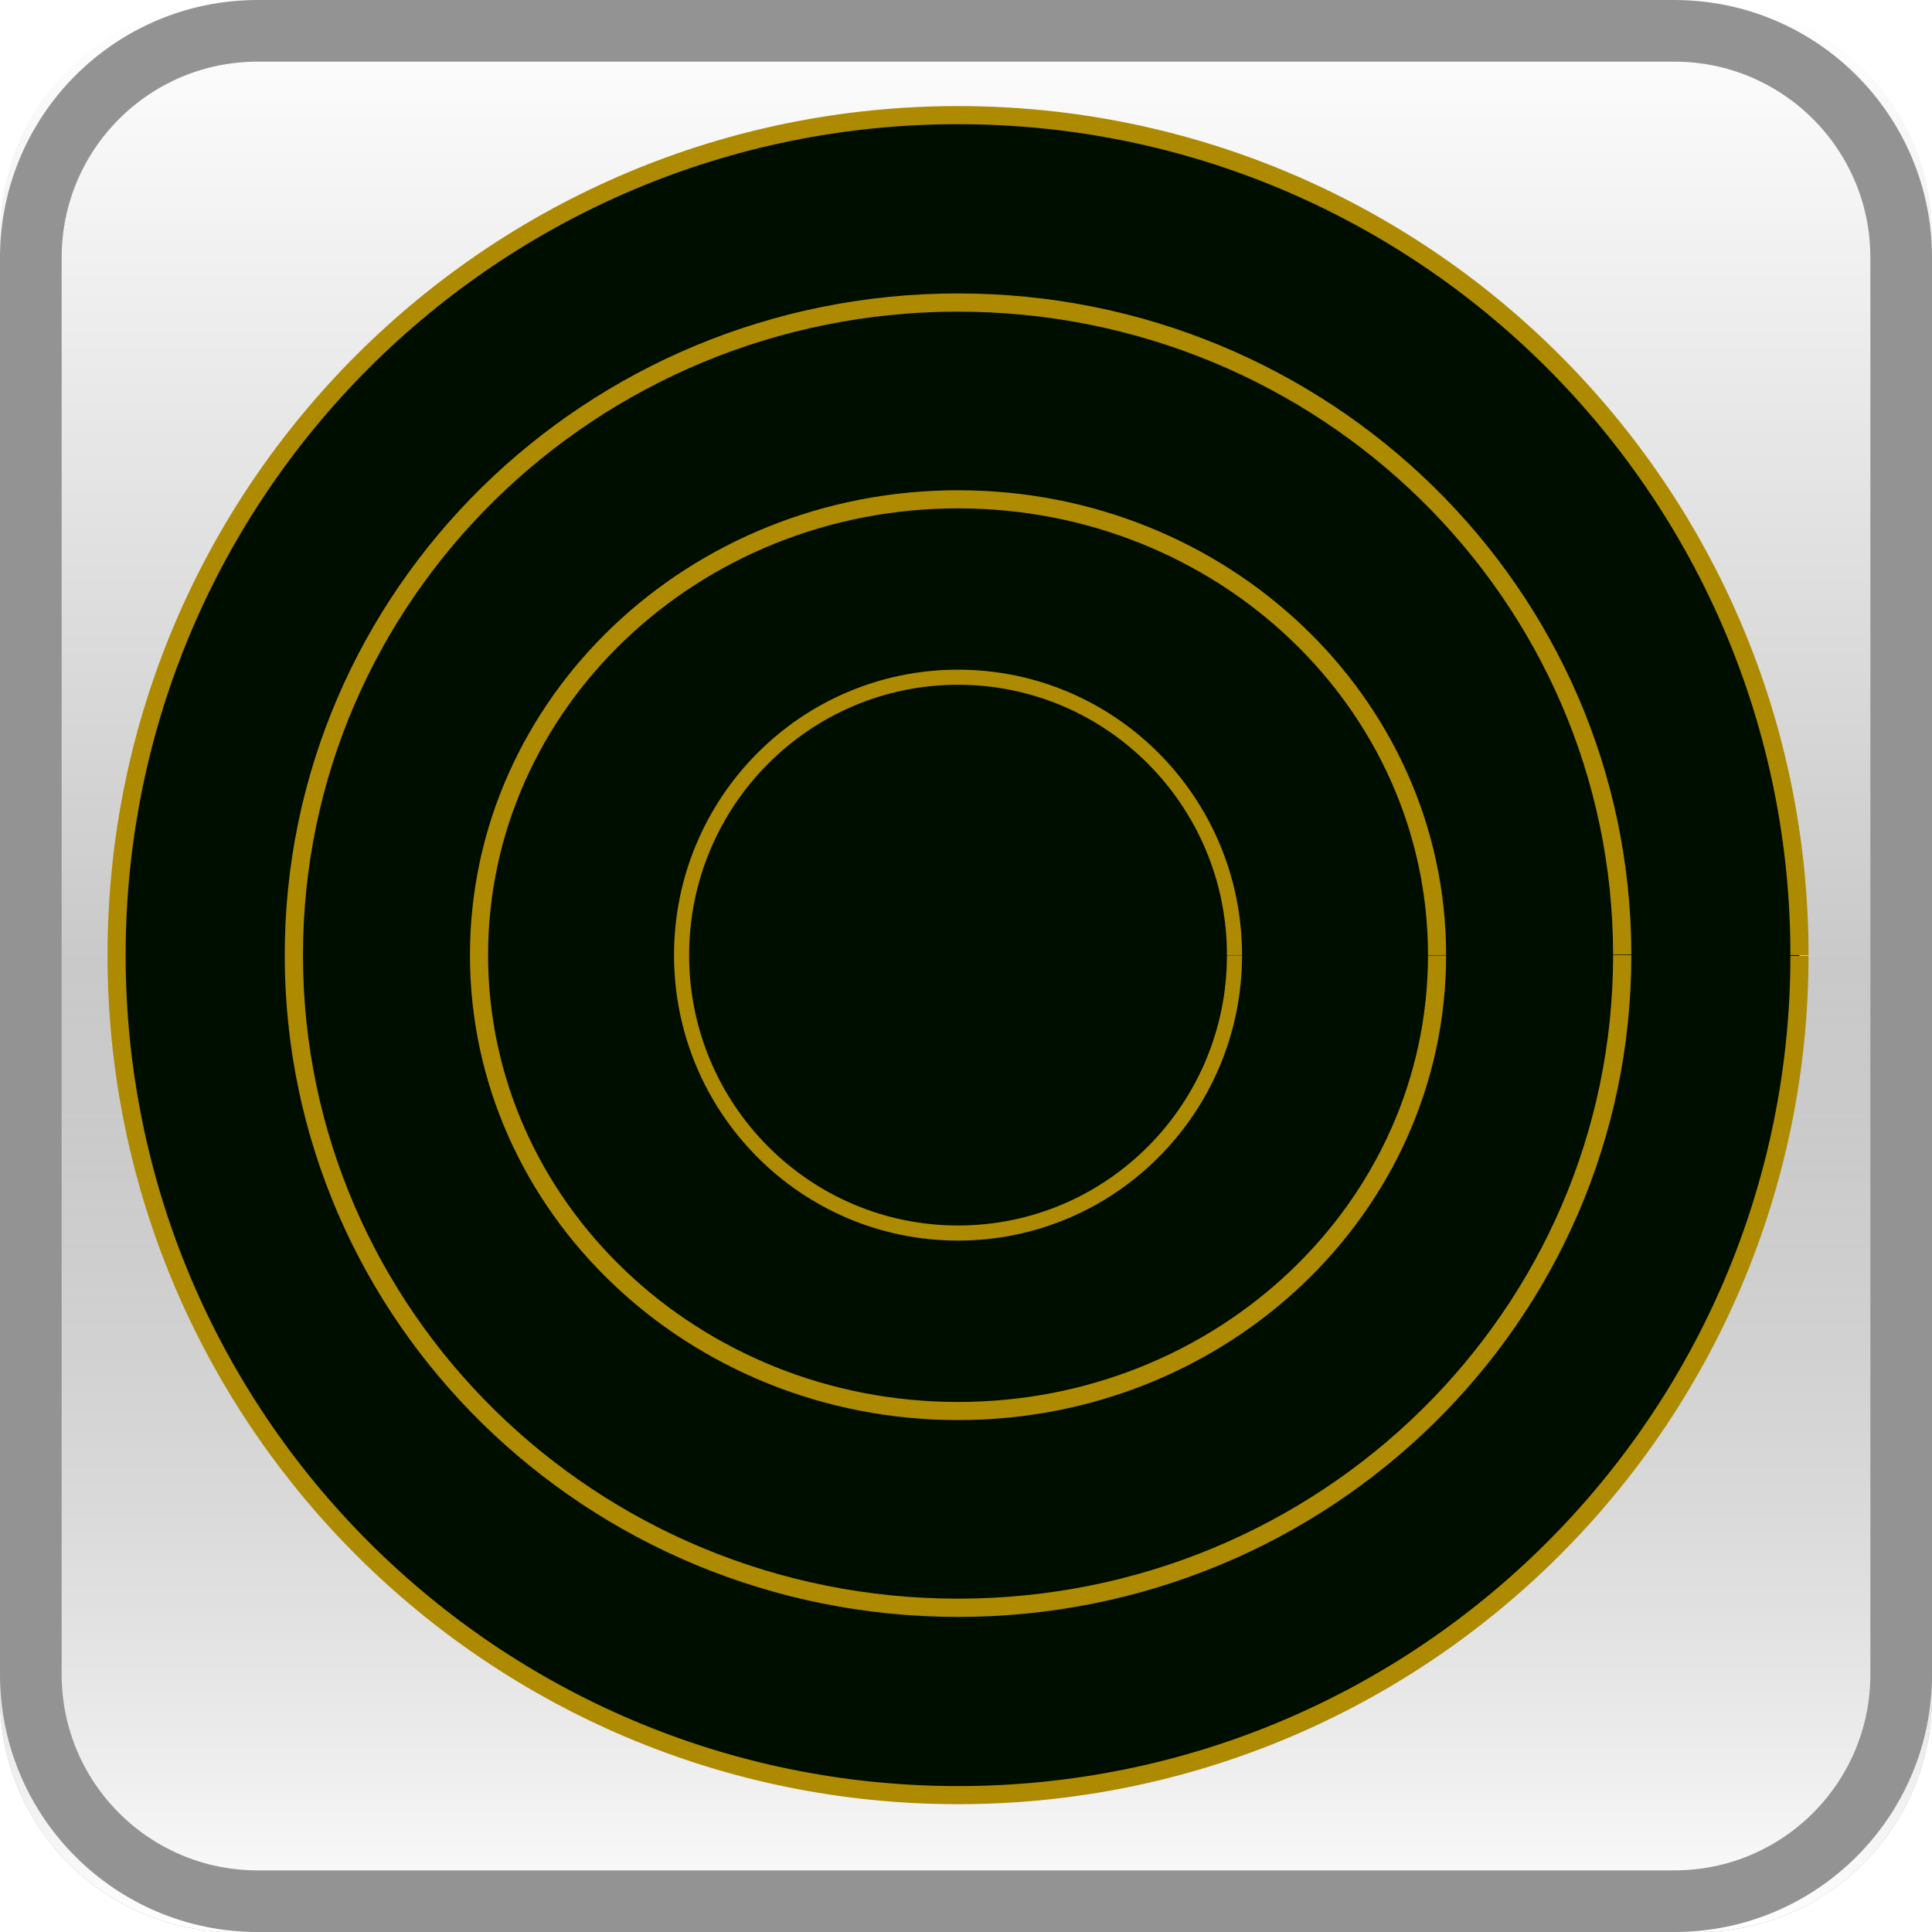
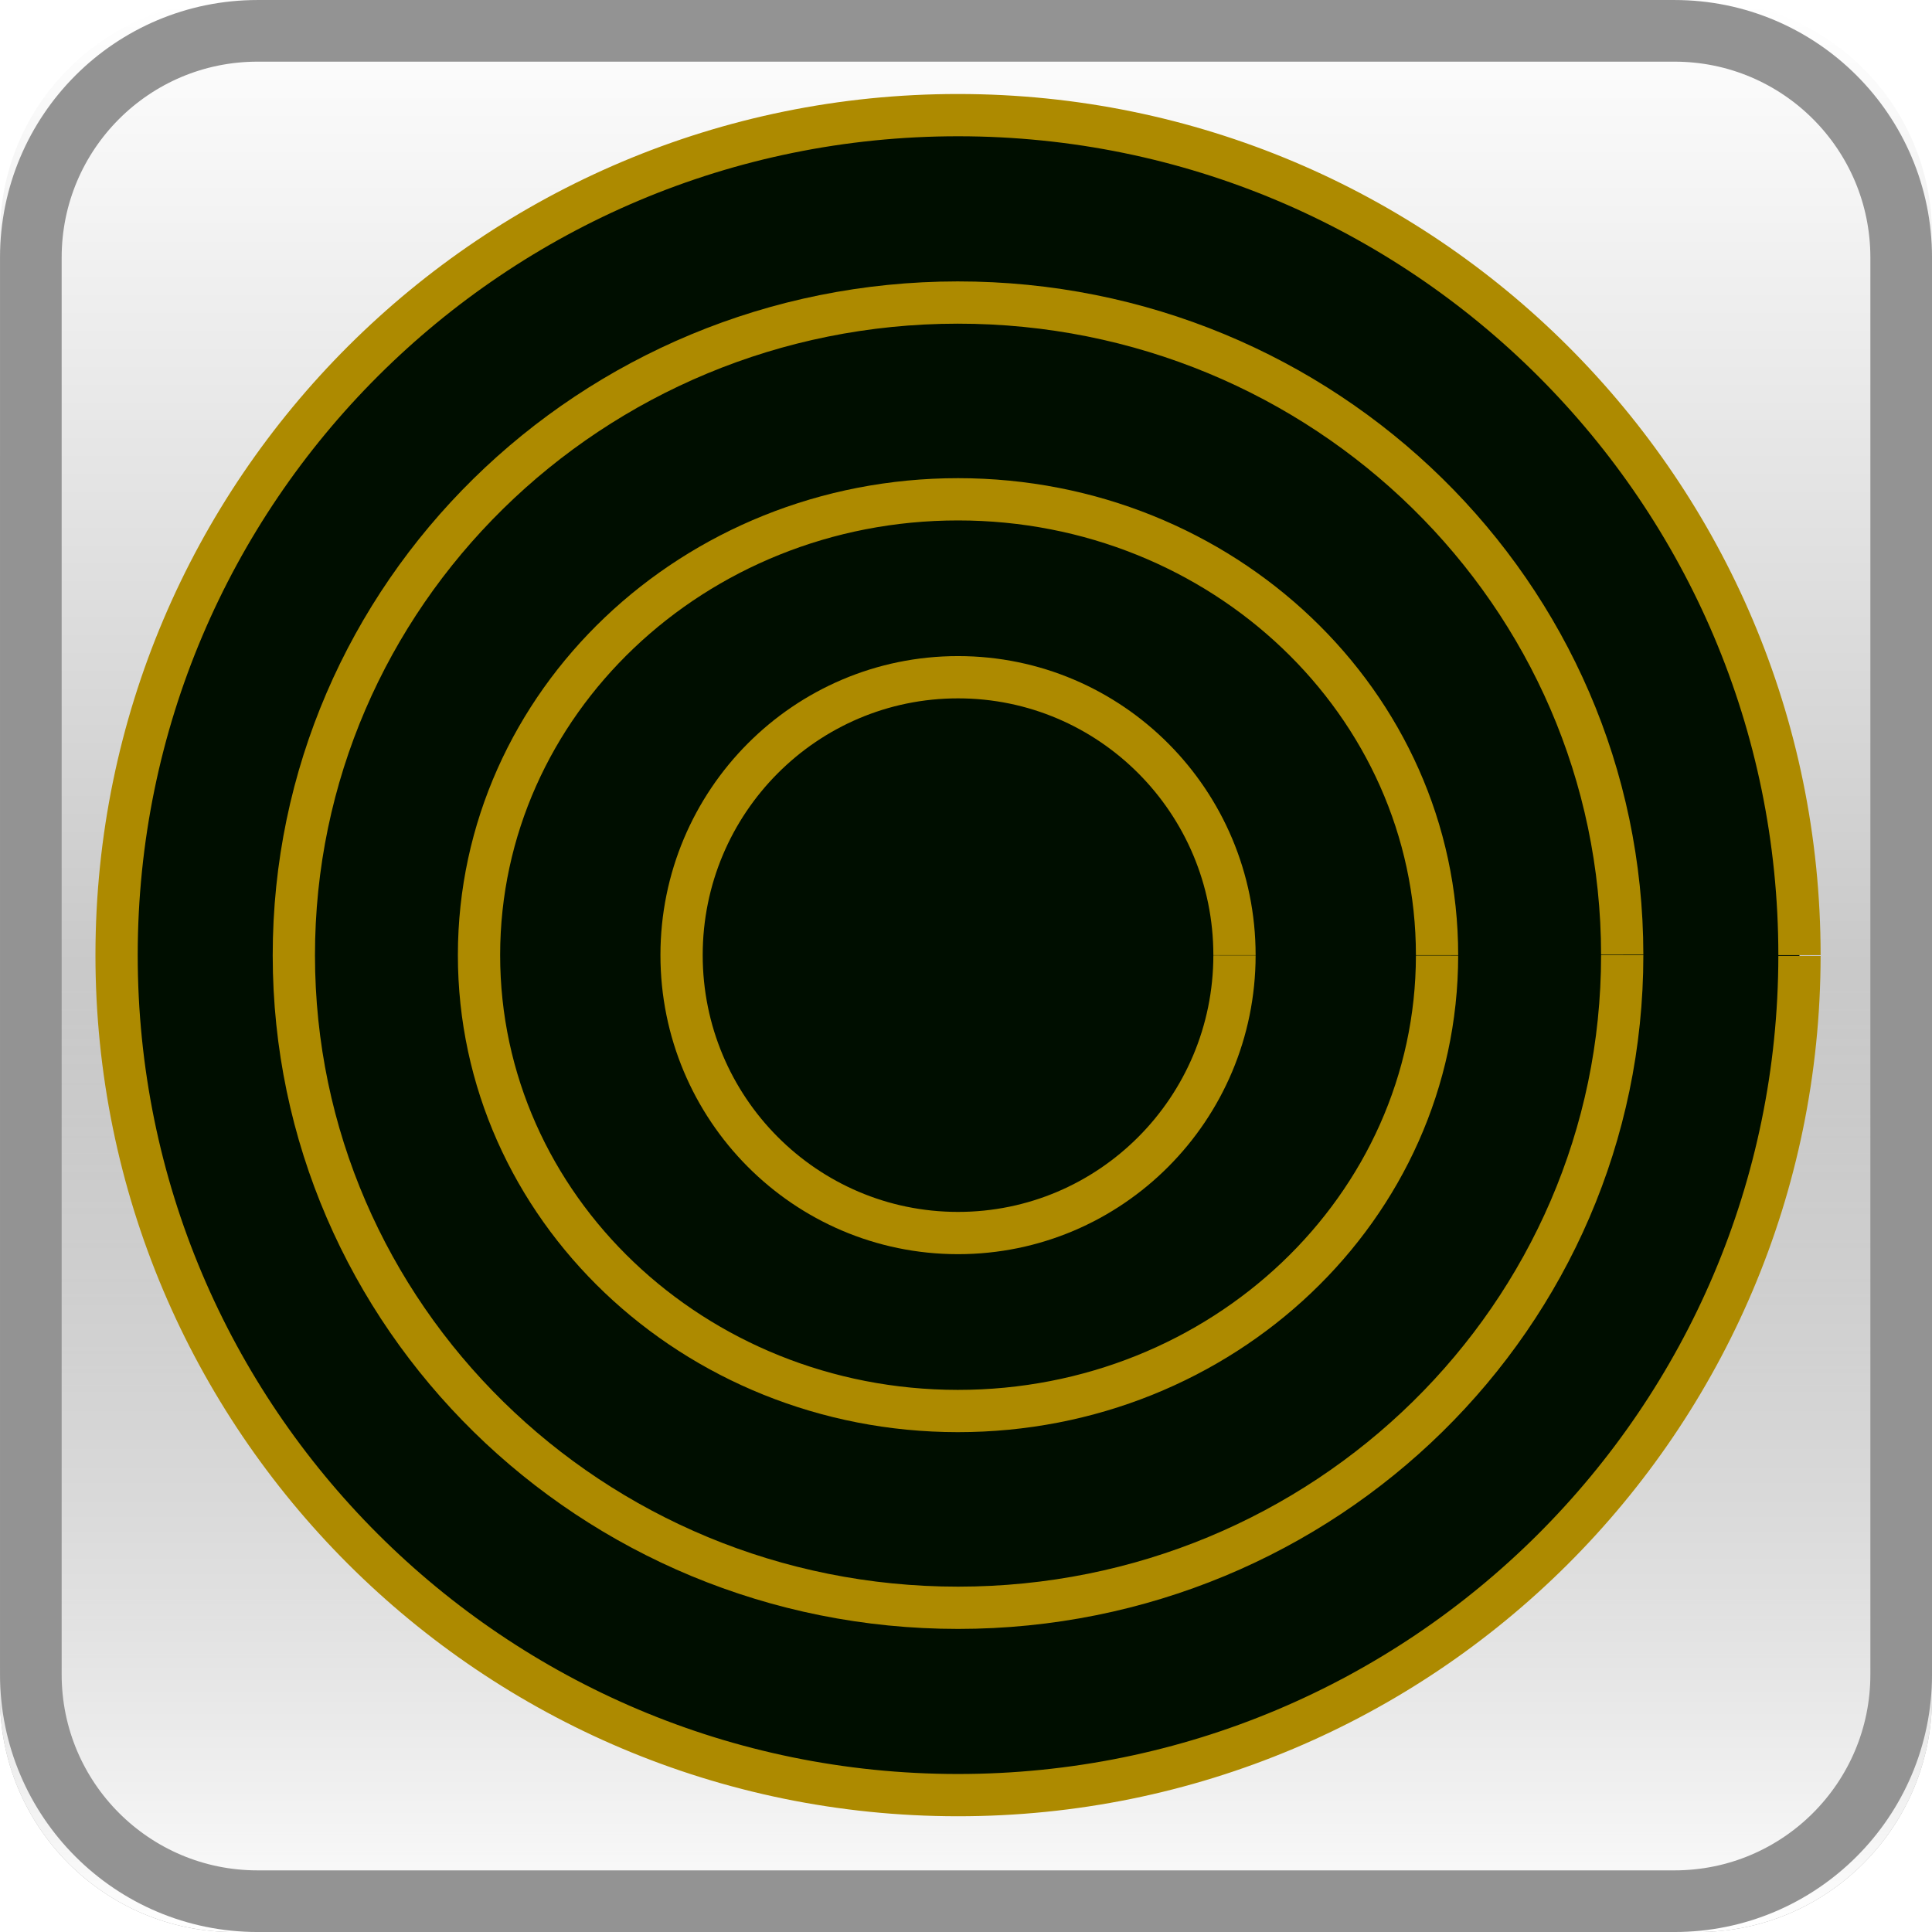
<svg xmlns="http://www.w3.org/2000/svg" xmlns:xlink="http://www.w3.org/1999/xlink" version="1.0" id="svg2" height="32" width="32">
  <defs id="defs4">
    <linearGradient id="linearGradient4659">
      <stop id="stop4661" stop-color="#fff" offset="0" />
      <stop id="stop4663" stop-color="#939393" offset="1" style="stop-color:#00ab00;stop-opacity:1" />
    </linearGradient>
    <linearGradient id="f">
      <stop offset="0" stop-color="#fff" id="stop4653" />
      <stop offset="1" stop-color="#939393" id="stop4655" />
    </linearGradient>
    <linearGradient id="linearGradient4090">
      <stop id="stop4092" offset="0" style="stop-color:#8fa5ff;stop-opacity:1;" />
      <stop style="stop-color:#0029ff;stop-opacity:1;" offset="0.51" id="stop4094" />
      <stop id="stop4096" offset="1" style="stop-color:#001880;stop-opacity:1;" />
    </linearGradient>
    <linearGradient id="linearGradient3459">
      <stop id="stop3461" offset="0" style="stop-color:#ffffff;stop-opacity:1;" />
      <stop id="stop3463" offset="1" style="stop-color:#ffffff;stop-opacity:0;" />
    </linearGradient>
    <linearGradient y2="61.403" x2="106.286" y1="61.403" x1="-2.357" gradientTransform="matrix(0.2325041,0,0,0.2325041,2.392082,2.973699)" gradientUnits="userSpaceOnUse" id="linearGradient3335" xlink:href="#linearGradient4090" />
    <linearGradient id="linearGradient6666-09">
      <stop style="stop-color:#8fa5ff;stop-opacity:1;" offset="0" id="stop6668-1" />
      <stop id="stop3183-7" offset="0.5" style="stop-color:#0029ff;stop-opacity:1;" />
      <stop style="stop-color:#001880;stop-opacity:1;" offset="1" id="stop6670-7" />
    </linearGradient>
    <linearGradient id="linearGradient6666-09-1">
      <stop style="stop-color:#8fa5ff;stop-opacity:1;" offset="0" id="stop6668-1-8" />
      <stop id="stop3183-7-0" offset="0.5" style="stop-color:#0029ff;stop-opacity:1;" />
      <stop style="stop-color:#001880;stop-opacity:1;" offset="1" id="stop6670-7-1" />
    </linearGradient>
    <linearGradient id="linearGradient6666-09-0">
      <stop style="stop-color:#8fa5ff;stop-opacity:1;" offset="0" id="stop6668-1-3" />
      <stop id="stop3183-7-5" offset="0.5" style="stop-color:#0029ff;stop-opacity:1;" />
      <stop style="stop-color:#001880;stop-opacity:1;" offset="1" id="stop6670-7-9" />
    </linearGradient>
    <linearGradient y2="125.625" x2="45.993" y1="125.625" x1="42.257" gradientTransform="matrix(1.200713,0,0,1.200713,-8.495749,-27.13159)" gradientUnits="userSpaceOnUse" id="linearGradient4236" xlink:href="#linearGradient6666-09" />
    <linearGradient y2="125.625" x2="45.993" y1="125.625" x1="42.257" gradientTransform="matrix(1.200713,0,0,1.200713,-4.981478,-44.02711)" gradientUnits="userSpaceOnUse" id="linearGradient4238" xlink:href="#linearGradient6666-09-1" />
    <linearGradient y2="125.625" x2="45.993" y1="125.625" x1="42.257" gradientTransform="matrix(1.200713,0,0,1.200713,7.831022,-36.33961)" gradientUnits="userSpaceOnUse" id="linearGradient4240" xlink:href="#linearGradient6666-09-0" />
    <linearGradient xlink:href="#f" id="E" gradientUnits="userSpaceOnUse" gradientTransform="matrix(1.03294,0,0,1.03294,-59.414,-1122.204)" x1="73.009" y1="1086.414" x2="73.009" y2="1055.434" />
    <linearGradient id="linearGradient4657">
      <stop id="stop4324" stop-color="#fff" offset="0" />
      <stop id="stop4326" stop-color="#939393" offset="1" />
    </linearGradient>
    <linearGradient xlink:href="#linearGradient3459" id="F" gradientUnits="userSpaceOnUse" gradientTransform="matrix(1.03294,0,0,1.03294,-59.414,-1090.204)" x1="73.009" y1="1086.414" x2="73.009" y2="1070.924" />
  </defs>
  <g style="enable-background:new" id="g50606" transform="translate(-2.5001168e-4,-2.5e-4)">
    <g id="g4276">
      <rect style="fill:url(#E);enable-background:new" x="0" id="rect4364" transform="scale(1,-1)" width="32" height="32" y="-32.001" ry="3.878" />
      <rect style="fill:url(#F);enable-background:new" x="0" id="rect4366" y="0.001" width="32" height="32" ry="3.878" />
      <rect style="fill:none;stroke:#939393;stroke-width:1.021;stroke-linecap:round;stroke-linejoin:round;enable-background:new" id="rect4426" width="30.979" height="30.979" x="0.511" y="0.511" ry="3.755" />
    </g>
  </g>
-   <path style="fill:#000e00;fill-rule:evenodd;stroke:#ad8a00;stroke-width:0.3;stroke-linecap:butt;stroke-linejoin:miter;stroke-opacity:1;fill-opacity:1;stroke-miterlimit:4;stroke-dasharray:none" id="path3699" d="M 29.805,15.833 A 13.937,13.913 0 0 1 15.859,29.733 13.937,13.913 0 0 1 1.931,15.814 13.937,13.913 0 0 1 15.871,1.907 13.937,13.913 0 0 1 29.805,15.82" />
-   <path style="fill:#000e00;fill-opacity:1;stroke:#ad8a00;stroke-width:0.302;stroke-miterlimit:4;stroke-dasharray:none;stroke-opacity:1" id="path4532" d="M 26.869,-15.811 A 11.001,10.809 0 0 1 15.861,-5.011 11.001,10.809 0 0 1 4.867,-15.825 11.001,10.809 0 0 1 15.87,-26.63 11.001,10.809 0 0 1 26.869,-15.82" transform="scale(1,-1)" />
-   <path style="fill:#000e00;fill-opacity:1;stroke:#ad8a00;stroke-width:0.3;stroke-miterlimit:4;stroke-dasharray:none;stroke-opacity:1" id="path4553" d="M 23.802,15.827 A 7.934,7.55 0 0 1 15.863,23.371 7.934,7.55 0 0 1 7.934,15.817 7.934,7.55 0 0 1 15.87,8.27 7.934,7.55 0 0 1 23.802,15.82" />
-   <path style="fill:#000e00;fill-opacity:1;stroke:#ad8a00;stroke-width:0.25;stroke-miterlimit:4;stroke-dasharray:none;stroke-opacity:1" id="path4555" d="m 20.447,15.824 a 4.579,4.603 0 0 1 -4.582,4.599 4.579,4.603 0 0 1 -4.576,-4.605 4.579,4.603 0 0 1 4.58,-4.601 4.579,4.603 0 0 1 4.578,4.603" />
+   <path style="fill:#000e00;fill-rule:evenodd;stroke:#ad8a00;stroke-width:0.7;stroke-linecap:butt;stroke-linejoin:miter;stroke-opacity:1;fill-opacity:1;stroke-miterlimit:4;stroke-dasharray:none" id="path3699" d="M 29.805,15.833 A 13.937,13.913 0 0 1 15.859,29.733 13.937,13.913 0 0 1 1.931,15.814 13.937,13.913 0 0 1 15.871,1.907 13.937,13.913 0 0 1 29.805,15.82" />
+   <path style="fill:#000e00;fill-opacity:1;stroke:#ad8a00;stroke-width:0.7;stroke-miterlimit:4;stroke-dasharray:none;stroke-opacity:1" id="path4532" d="M 26.869,-15.811 A 11.001,10.809 0 0 1 15.861,-5.011 11.001,10.809 0 0 1 4.867,-15.825 11.001,10.809 0 0 1 15.87,-26.63 11.001,10.809 0 0 1 26.869,-15.82" transform="scale(1,-1)" />
+   <path style="fill:#000e00;fill-opacity:1;stroke:#ad8a00;stroke-width:0.7;stroke-miterlimit:4;stroke-dasharray:none;stroke-opacity:1" id="path4553" d="M 23.802,15.827 A 7.934,7.55 0 0 1 15.863,23.371 7.934,7.55 0 0 1 7.934,15.817 7.934,7.55 0 0 1 15.87,8.27 7.934,7.55 0 0 1 23.802,15.82" />
+   <path style="fill:#000e00;fill-opacity:1;stroke:#ad8a00;stroke-width:0.7;stroke-miterlimit:4;stroke-dasharray:none;stroke-opacity:1" id="path4555" d="m 20.447,15.824 a 4.579,4.603 0 0 1 -4.582,4.599 4.579,4.603 0 0 1 -4.576,-4.605 4.579,4.603 0 0 1 4.58,-4.601 4.579,4.603 0 0 1 4.578,4.603" />
</svg>
